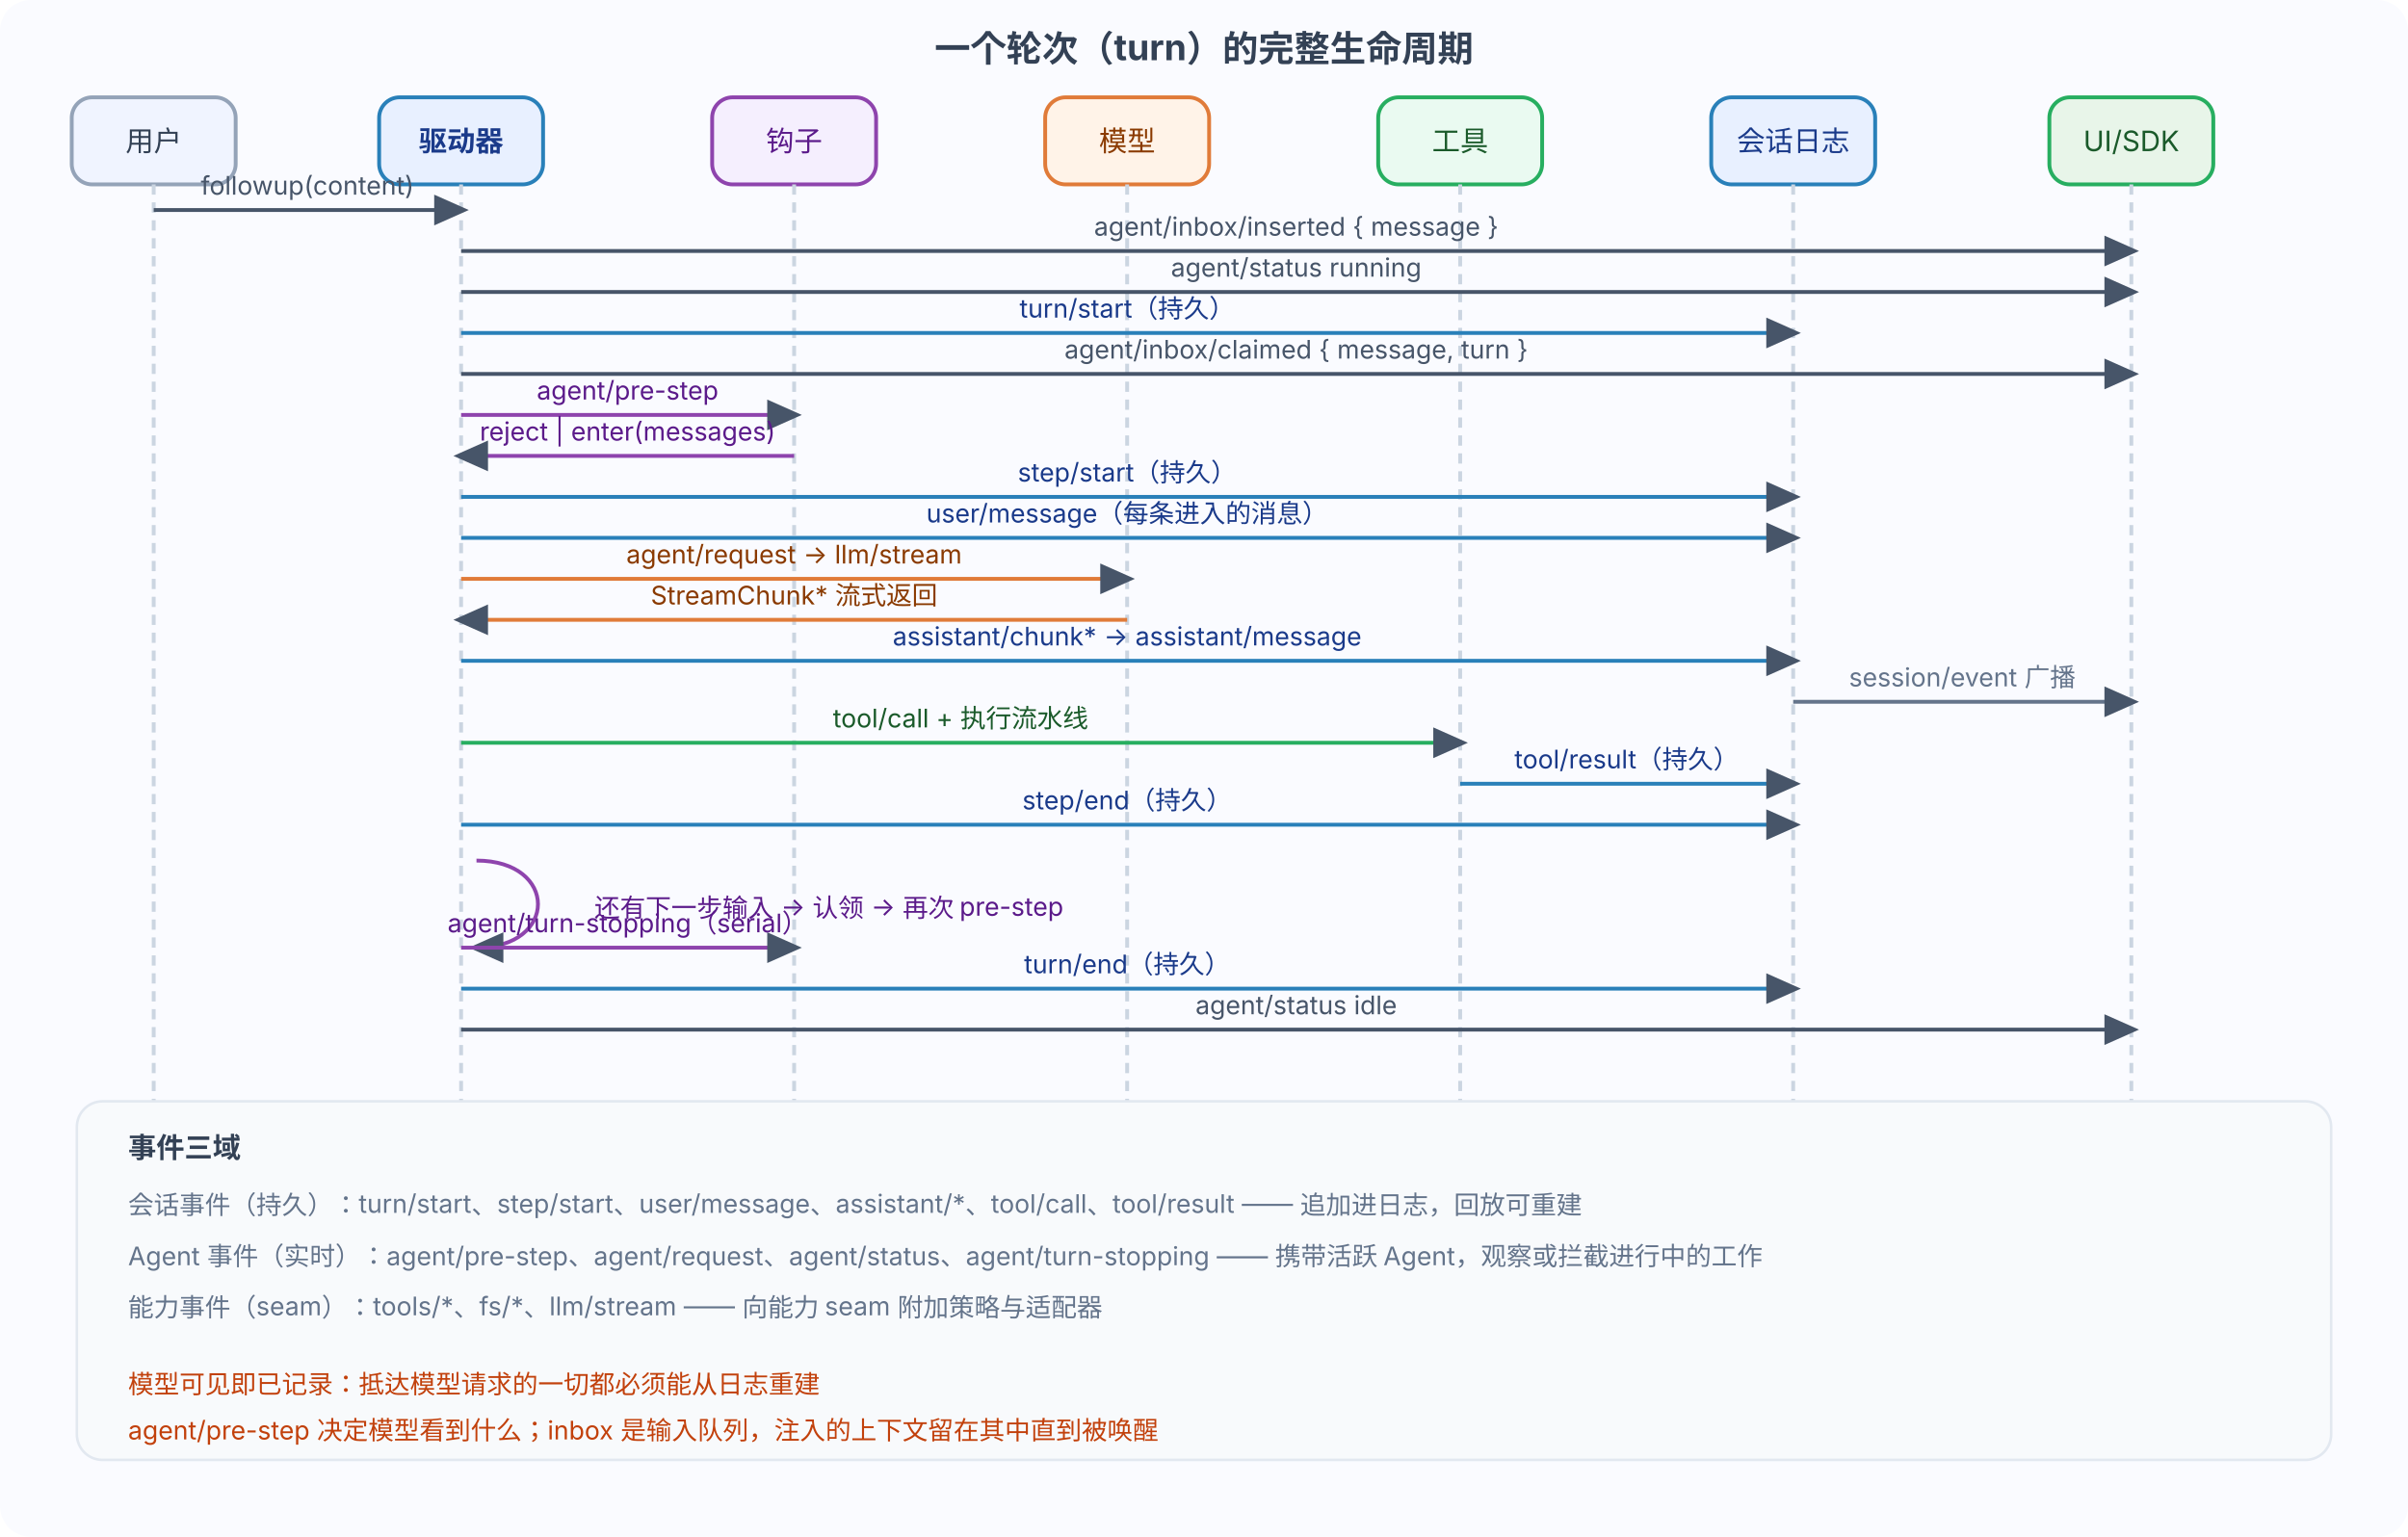
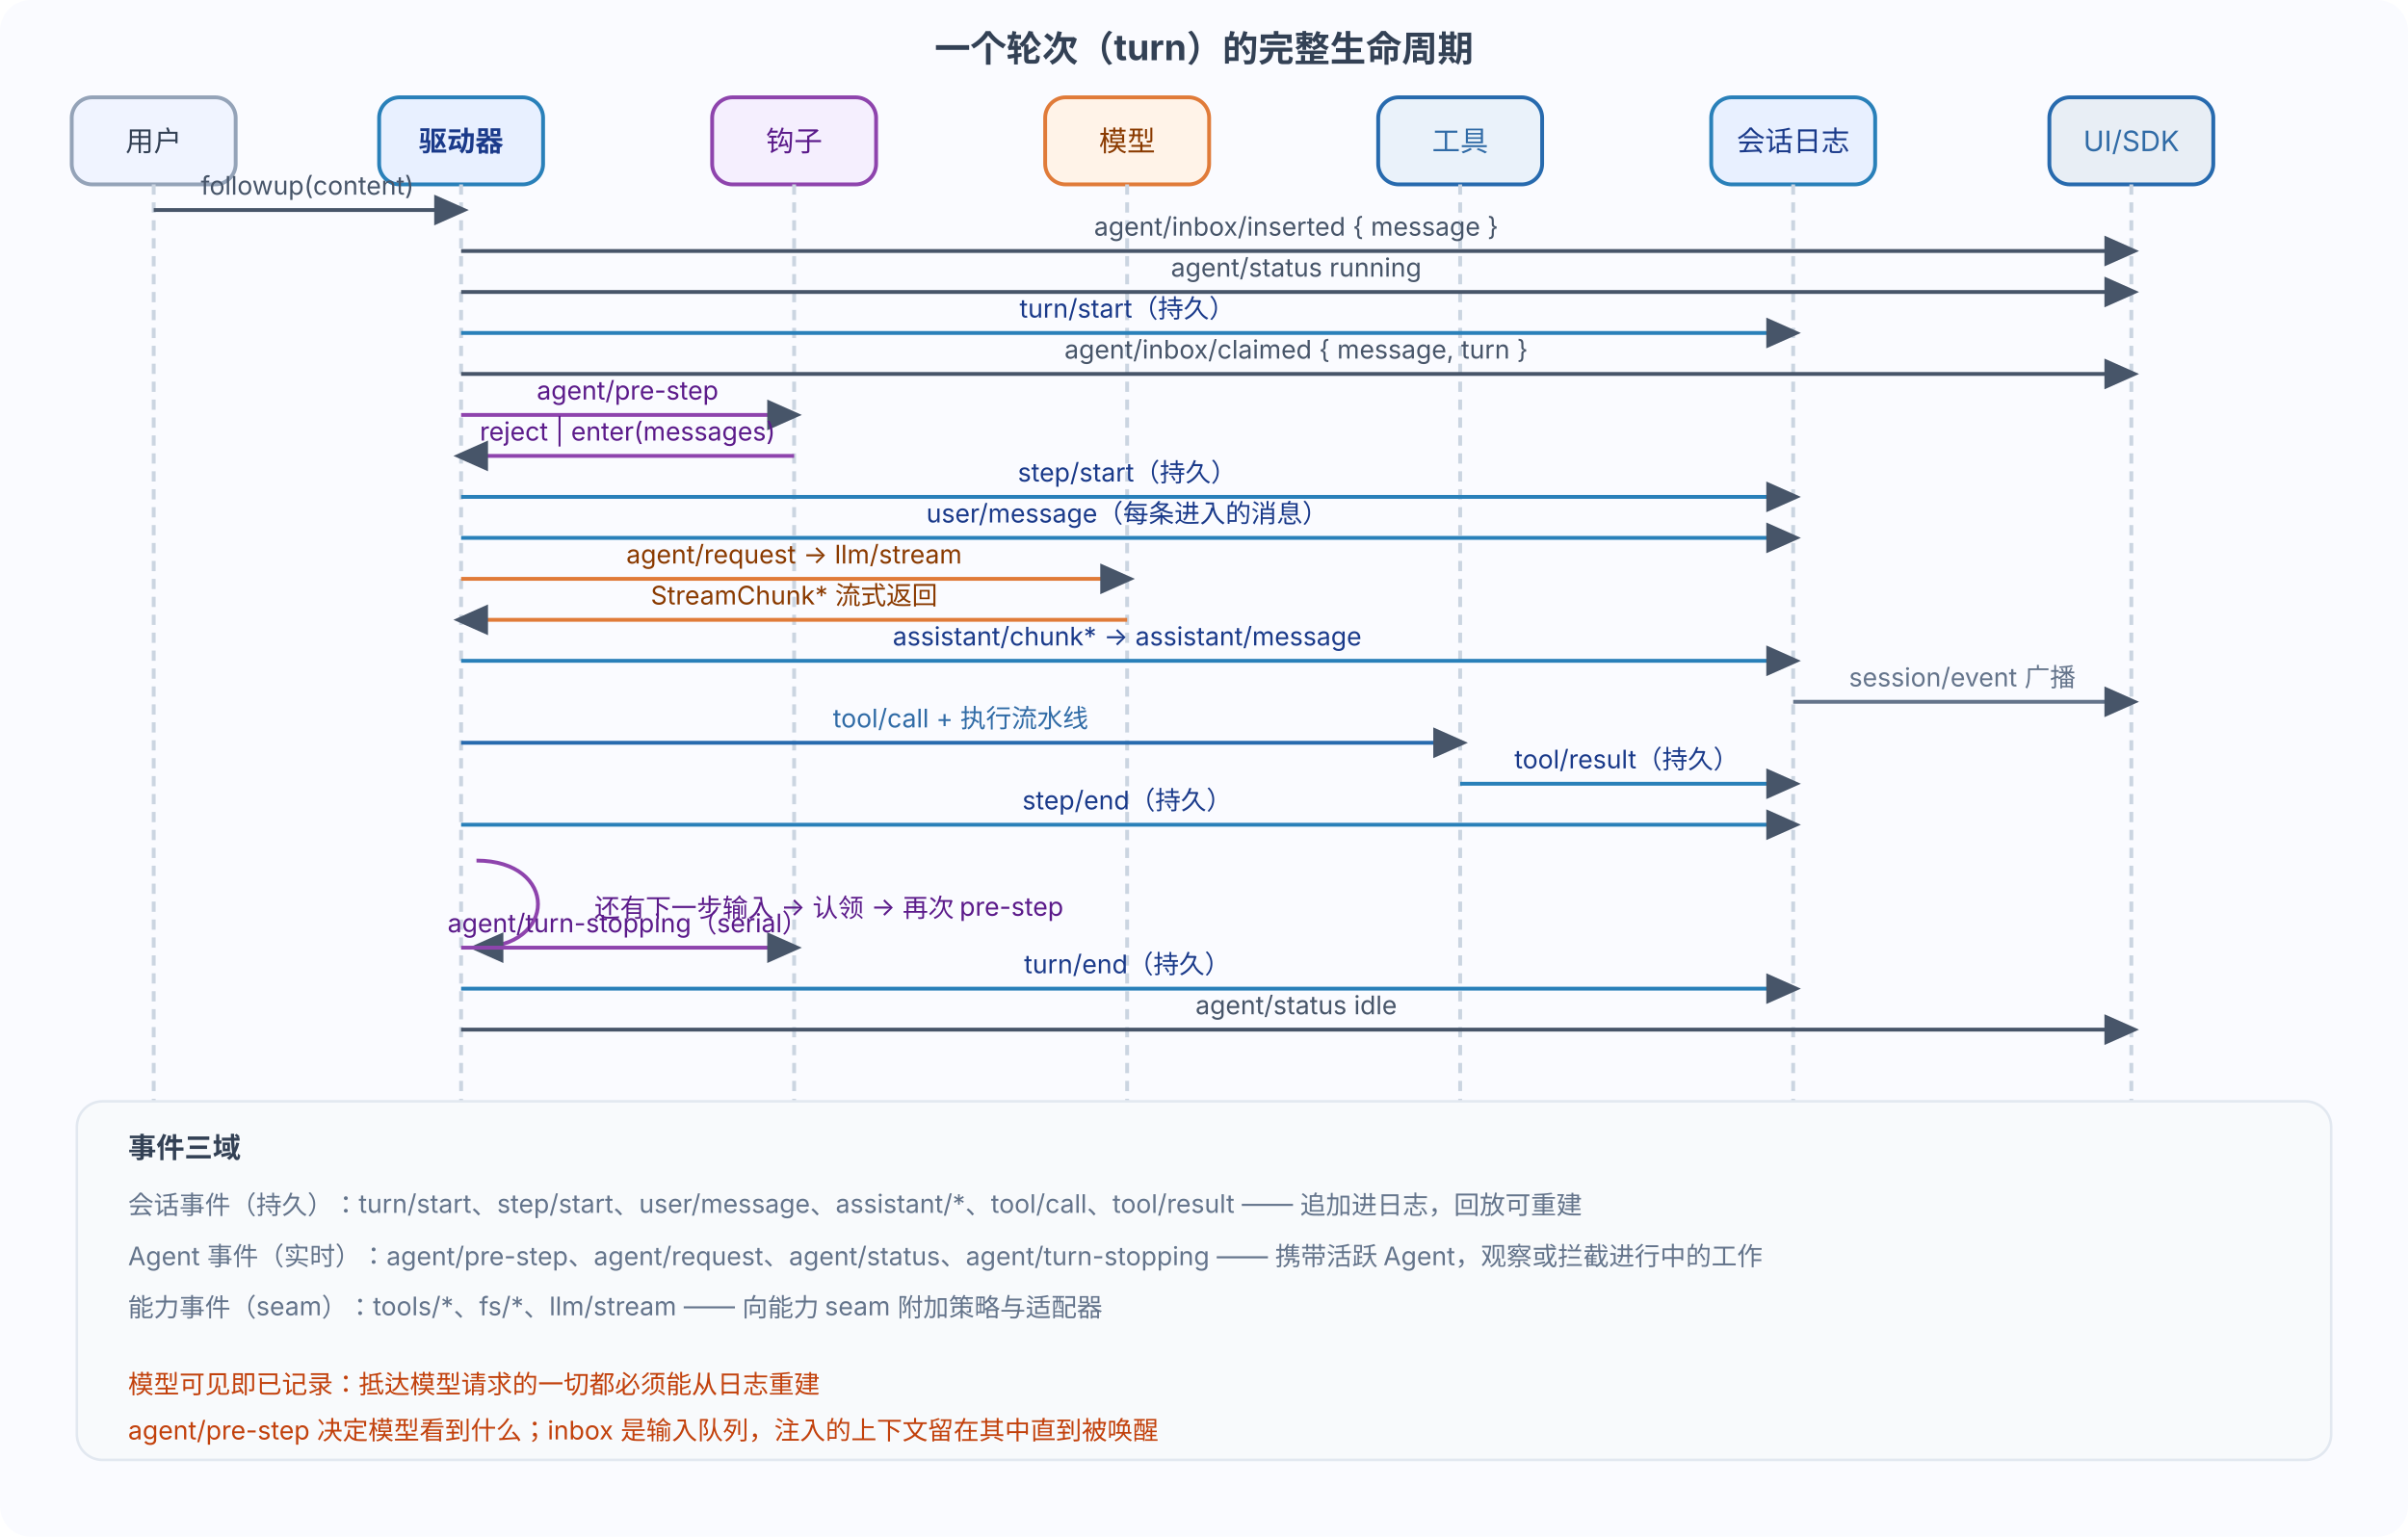
<svg xmlns="http://www.w3.org/2000/svg" viewBox="0 0 940 600" style="width:100%;height:auto;font-family:-apple-system,BlinkMacSystemFont,'Segoe UI','PingFang SC','Hiragino Sans GB','Microsoft YaHei',sans-serif;">
  <defs>
    <marker id="stArrow" markerWidth="9" markerHeight="8" refX="7" refY="4" orient="auto">
      <path d="M0,0 L0,8 L9,4 z" fill="#475569" />
    </marker>
  </defs>
  <rect width="940" height="600" rx="12" fill="#fafbff" />
  <text x="470" y="24" text-anchor="middle" font-size="14" font-weight="bold" fill="#334155">一个轮次（turn）的完整生命周期</text>
  <rect x="28" y="38" width="64" height="34" rx="8" fill="#f0f4ff" stroke="#94a3b8" stroke-width="1.5" />
  <text x="60" y="59" text-anchor="middle" font-size="11" fill="#334155">用户</text>
  <rect x="148" y="38" width="64" height="34" rx="8" fill="#e8f0ff" stroke="#2980b9" stroke-width="1.5" />
  <text x="180" y="59" text-anchor="middle" font-size="11" font-weight="bold" fill="#1a3a8a">驱动器</text>
  <rect x="278" y="38" width="64" height="34" rx="8" fill="#f5effe" stroke="#8e44ad" stroke-width="1.5" />
  <text x="310" y="59" text-anchor="middle" font-size="11" fill="#5b1a8a">钩子</text>
  <rect x="408" y="38" width="64" height="34" rx="8" fill="#fff3e8" stroke="#e07b39" stroke-width="1.5" />
  <text x="440" y="59" text-anchor="middle" font-size="11" fill="#8a3a00">模型</text>
-   <rect x="538" y="38" width="64" height="34" rx="8" fill="#eafaf1" stroke="#27ae60" stroke-width="1.5" />
-   <text x="570" y="59" text-anchor="middle" font-size="11" fill="#1a5a2a">工具</text>
+   <rect x="538" y="38" width="64" height="34" rx="8" fill="#EAF2FA" stroke="#276AAE" stroke-width="1.5" />
+   <text x="570" y="59" text-anchor="middle" font-size="11" fill="#306BA6">工具</text>
  <rect x="668" y="38" width="64" height="34" rx="8" fill="#e8f0ff" stroke="#2980b9" stroke-width="1.5" />
  <text x="700" y="59" text-anchor="middle" font-size="11" fill="#1a3a8a">会话日志</text>
-   <rect x="800" y="38" width="64" height="34" rx="8" fill="#e8f5e9" stroke="#27ae60" stroke-width="1.5" />
-   <text x="832" y="59" text-anchor="middle" font-size="11" fill="#1a5a2a">UI/SDK</text>
+   <rect x="800" y="38" width="64" height="34" rx="8" fill="#E8EEF5" stroke="#276AAE" stroke-width="1.5" />
+   <text x="832" y="59" text-anchor="middle" font-size="11" fill="#306BA6">UI/SDK</text>
  <line x1="60" y1="72" x2="60" y2="570" stroke="#cbd5e1" stroke-width="1.5" stroke-dasharray="4 3" />
  <line x1="180" y1="72" x2="180" y2="570" stroke="#cbd5e1" stroke-width="1.5" stroke-dasharray="4 3" />
  <line x1="310" y1="72" x2="310" y2="570" stroke="#cbd5e1" stroke-width="1.5" stroke-dasharray="4 3" />
  <line x1="440" y1="72" x2="440" y2="570" stroke="#cbd5e1" stroke-width="1.5" stroke-dasharray="4 3" />
  <line x1="570" y1="72" x2="570" y2="570" stroke="#cbd5e1" stroke-width="1.5" stroke-dasharray="4 3" />
  <line x1="700" y1="72" x2="700" y2="570" stroke="#cbd5e1" stroke-width="1.5" stroke-dasharray="4 3" />
  <line x1="832" y1="72" x2="832" y2="570" stroke="#cbd5e1" stroke-width="1.5" stroke-dasharray="4 3" />
  <line x1="60" y1="82" x2="180" y2="82" stroke="#475569" stroke-width="1.5" marker-end="url(#stArrow)" />
  <text x="120" y="76" text-anchor="middle" font-size="10" fill="#475569">followup(content)</text>
  <line x1="180" y1="98" x2="832" y2="98" stroke="#475569" stroke-width="1.5" marker-end="url(#stArrow)" />
  <text x="506" y="92" text-anchor="middle" font-size="10" fill="#475569">agent/inbox/inserted { message }</text>
  <line x1="180" y1="114" x2="832" y2="114" stroke="#475569" stroke-width="1.5" marker-end="url(#stArrow)" />
  <text x="506" y="108" text-anchor="middle" font-size="10" fill="#475569">agent/status running</text>
  <line x1="180" y1="130" x2="700" y2="130" stroke="#2980b9" stroke-width="1.5" marker-end="url(#stArrow)" />
  <text x="440" y="124" text-anchor="middle" font-size="10" fill="#1a3a8a">turn/start（持久）</text>
  <line x1="180" y1="146" x2="832" y2="146" stroke="#475569" stroke-width="1.5" marker-end="url(#stArrow)" />
  <text x="506" y="140" text-anchor="middle" font-size="10" fill="#475569">agent/inbox/claimed { message, turn }</text>
  <line x1="180" y1="162" x2="310" y2="162" stroke="#8e44ad" stroke-width="1.5" marker-end="url(#stArrow)" />
  <text x="245" y="156" text-anchor="middle" font-size="10" fill="#5b1a8a">agent/pre-step</text>
  <line x1="310" y1="178" x2="180" y2="178" stroke="#8e44ad" stroke-width="1.5" marker-end="url(#stArrow)" />
  <text x="245" y="172" text-anchor="middle" font-size="10" fill="#5b1a8a">reject | enter(messages)</text>
  <line x1="180" y1="194" x2="700" y2="194" stroke="#2980b9" stroke-width="1.5" marker-end="url(#stArrow)" />
  <text x="440" y="188" text-anchor="middle" font-size="10" fill="#1a3a8a">step/start（持久）</text>
  <line x1="180" y1="210" x2="700" y2="210" stroke="#2980b9" stroke-width="1.5" marker-end="url(#stArrow)" />
  <text x="440" y="204" text-anchor="middle" font-size="10" fill="#1a3a8a">user/message（每条进入的消息）</text>
  <line x1="180" y1="226" x2="440" y2="226" stroke="#e07b39" stroke-width="1.5" marker-end="url(#stArrow)" />
  <text x="310" y="220" text-anchor="middle" font-size="10" fill="#8a3a00">agent/request → llm/stream</text>
  <line x1="440" y1="242" x2="180" y2="242" stroke="#e07b39" stroke-width="1.5" marker-end="url(#stArrow)" />
  <text x="310" y="236" text-anchor="middle" font-size="10" fill="#8a3a00">StreamChunk* 流式返回</text>
  <line x1="180" y1="258" x2="700" y2="258" stroke="#2980b9" stroke-width="1.5" marker-end="url(#stArrow)" />
  <text x="440" y="252" text-anchor="middle" font-size="10" fill="#1a3a8a">assistant/chunk* → assistant/message</text>
  <line x1="700" y1="274" x2="832" y2="274" stroke="#64748b" stroke-width="1.5" marker-end="url(#stArrow)" />
  <text x="766" y="268" text-anchor="middle" font-size="10" fill="#64748b">session/event 广播</text>
-   <line x1="180" y1="290" x2="570" y2="290" stroke="#27ae60" stroke-width="1.5" marker-end="url(#stArrow)" />
-   <text x="375" y="284" text-anchor="middle" font-size="10" fill="#1a5a2a">tool/call + 执行流水线</text>
+   <line x1="180" y1="290" x2="570" y2="290" stroke="#276AAE" stroke-width="1.5" marker-end="url(#stArrow)" />
+   <text x="375" y="284" text-anchor="middle" font-size="10" fill="#306BA6">tool/call + 执行流水线</text>
  <line x1="570" y1="306" x2="700" y2="306" stroke="#2980b9" stroke-width="1.5" marker-end="url(#stArrow)" />
  <text x="635" y="300" text-anchor="middle" font-size="10" fill="#1a3a8a">tool/result（持久）</text>
  <line x1="180" y1="322" x2="700" y2="322" stroke="#2980b9" stroke-width="1.5" marker-end="url(#stArrow)" />
  <text x="440" y="316" text-anchor="middle" font-size="10" fill="#1a3a8a">step/end（持久）</text>
  <path d="M 186 336 C 218 336, 218 370, 186 370" fill="none" stroke="#8e44ad" stroke-width="1.5" marker-end="url(#stArrow)" />
  <text x="232" y="358" font-size="10" fill="#5b1a8a">还有下一步输入 → 认领 → 再次 pre-step</text>
  <line x1="180" y1="370" x2="310" y2="370" stroke="#8e44ad" stroke-width="1.5" marker-end="url(#stArrow)" />
  <text x="245" y="364" text-anchor="middle" font-size="10" fill="#5b1a8a">agent/turn-stopping（serial）</text>
  <line x1="180" y1="386" x2="700" y2="386" stroke="#2980b9" stroke-width="1.5" marker-end="url(#stArrow)" />
  <text x="440" y="380" text-anchor="middle" font-size="10" fill="#1a3a8a">turn/end（持久）</text>
  <line x1="180" y1="402" x2="832" y2="402" stroke="#475569" stroke-width="1.5" marker-end="url(#stArrow)" />
  <text x="506" y="396" text-anchor="middle" font-size="10" fill="#475569">agent/status idle</text>
  <rect x="30" y="430" width="880" height="140" rx="10" fill="#f8fafc" stroke="#e2e8f0" stroke-width="1" />
  <text x="50" y="452" font-size="11" font-weight="bold" fill="#334155">事件三域</text>
  <text x="50" y="474" font-size="10" fill="#64748b">会话事件（持久）：turn/start、step/start、user/message、assistant/*、tool/call、tool/result —— 追加进日志，回放可重建</text>
  <text x="50" y="494" font-size="10" fill="#64748b">Agent 事件（实时）：agent/pre-step、agent/request、agent/status、agent/turn-stopping —— 携带活跃 Agent，观察或拦截进行中的工作</text>
  <text x="50" y="514" font-size="10" fill="#64748b">能力事件（seam）：tools/*、fs/*、llm/stream —— 向能力 seam 附加策略与适配器</text>
  <text x="50" y="544" font-size="10" fill="#c2410c">模型可见即已记录：抵达模型请求的一切都必须能从日志重建</text>
  <text x="50" y="562" font-size="10" fill="#c2410c">agent/pre-step 决定模型看到什么；inbox 是输入队列，注入的上下文留在其中直到被唤醒</text>
</svg>
